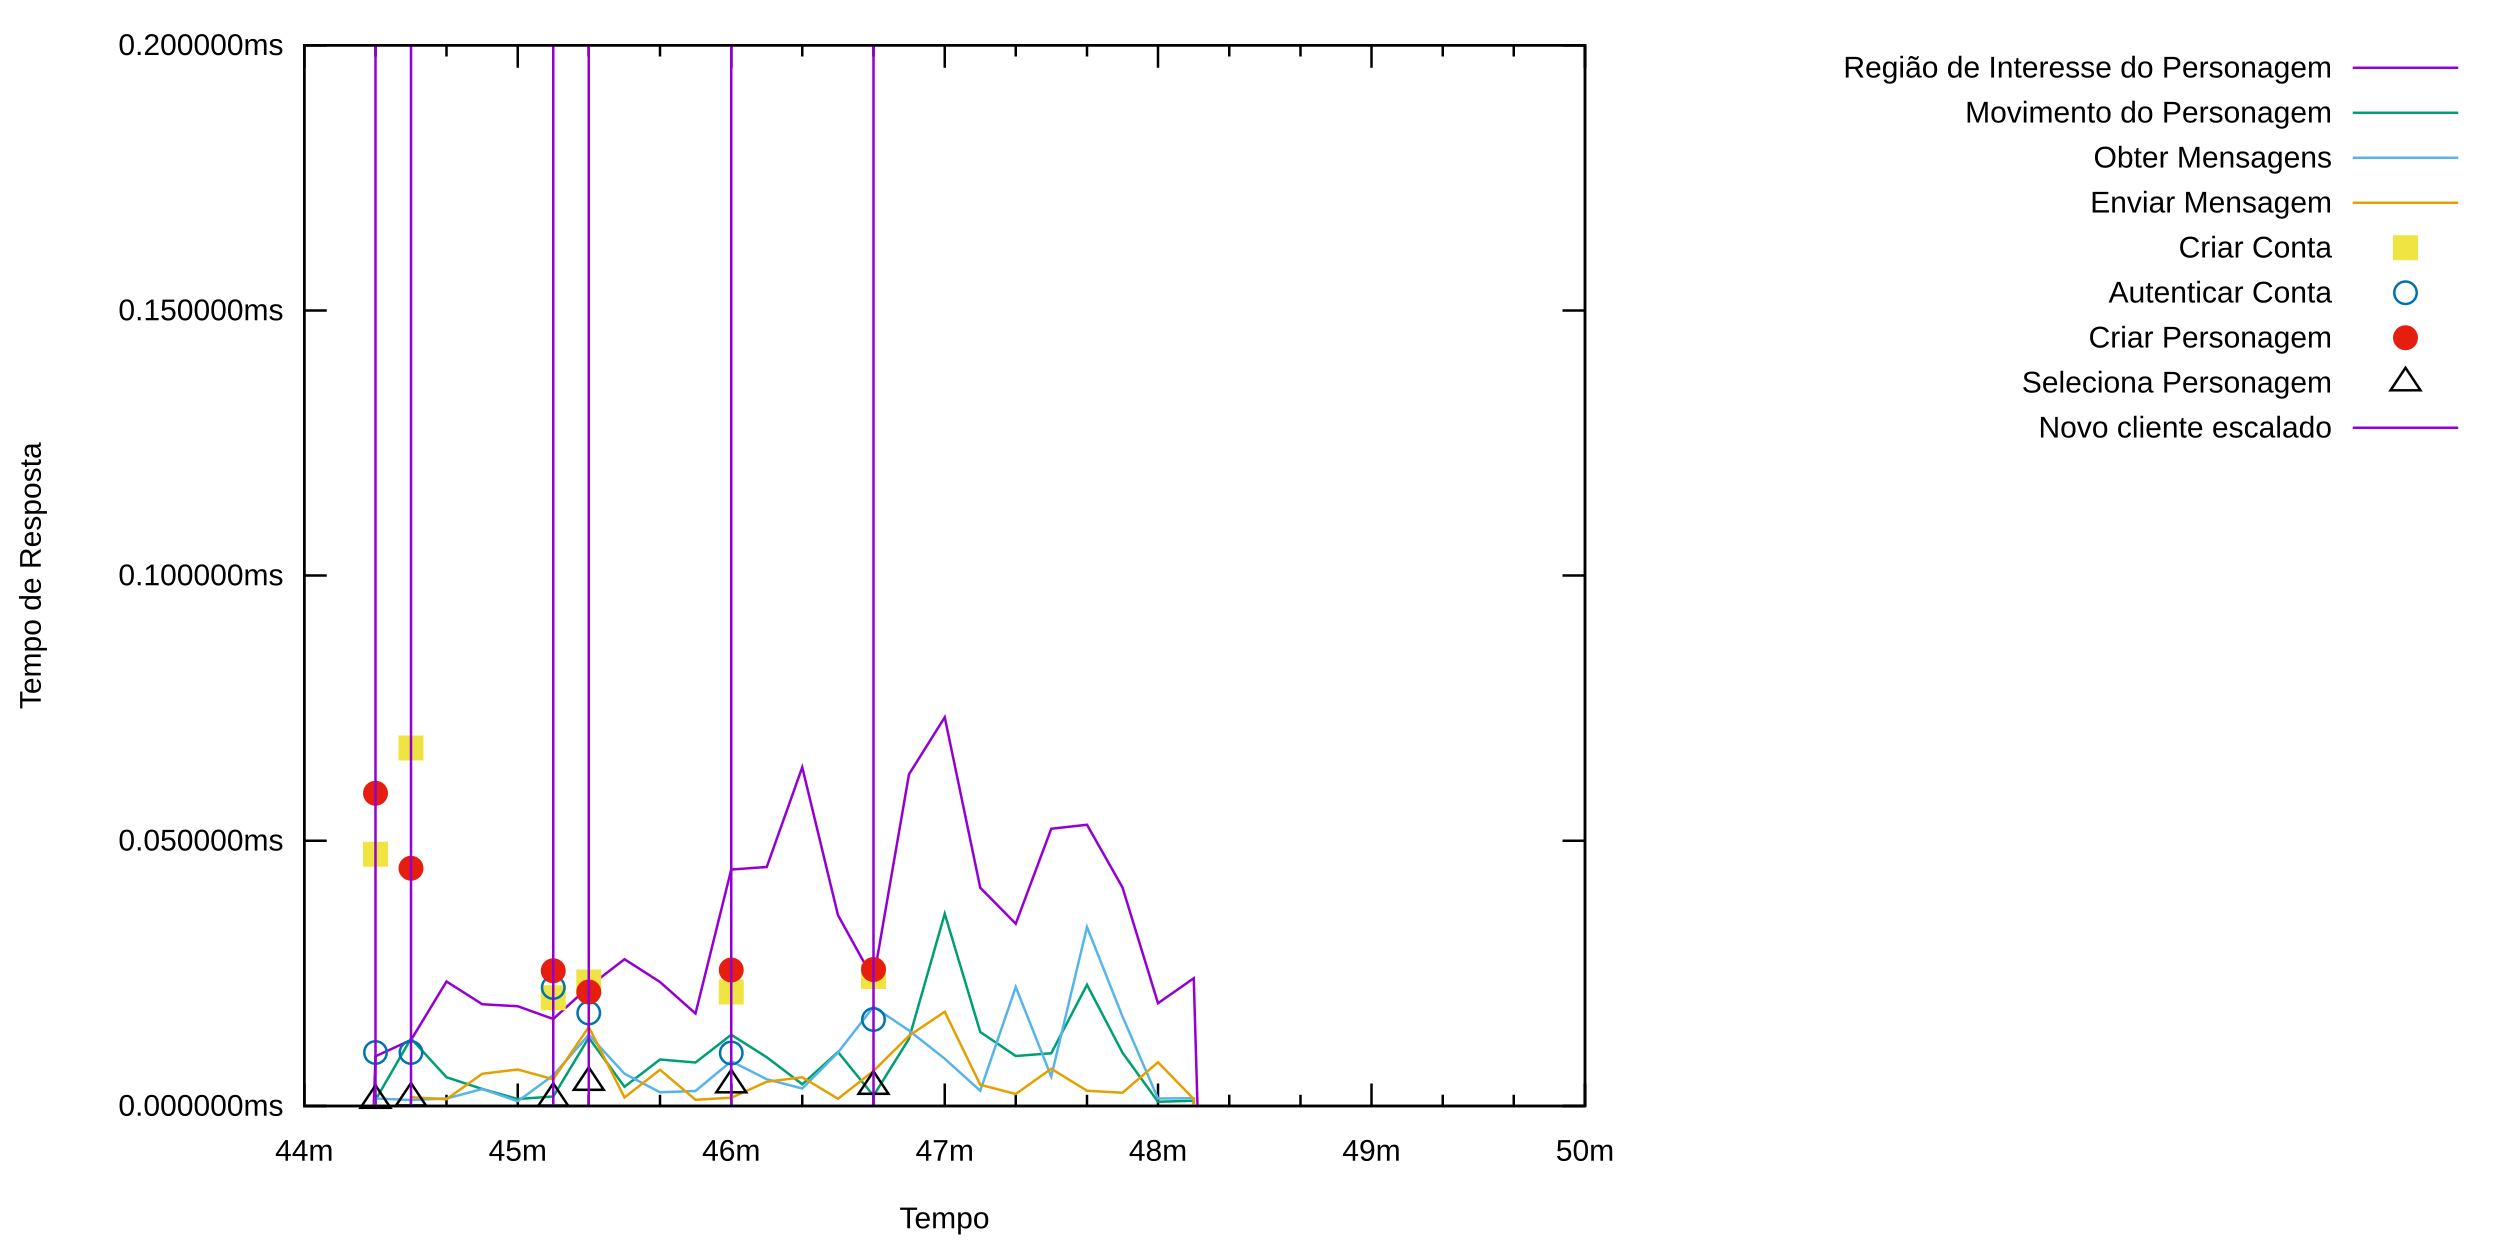
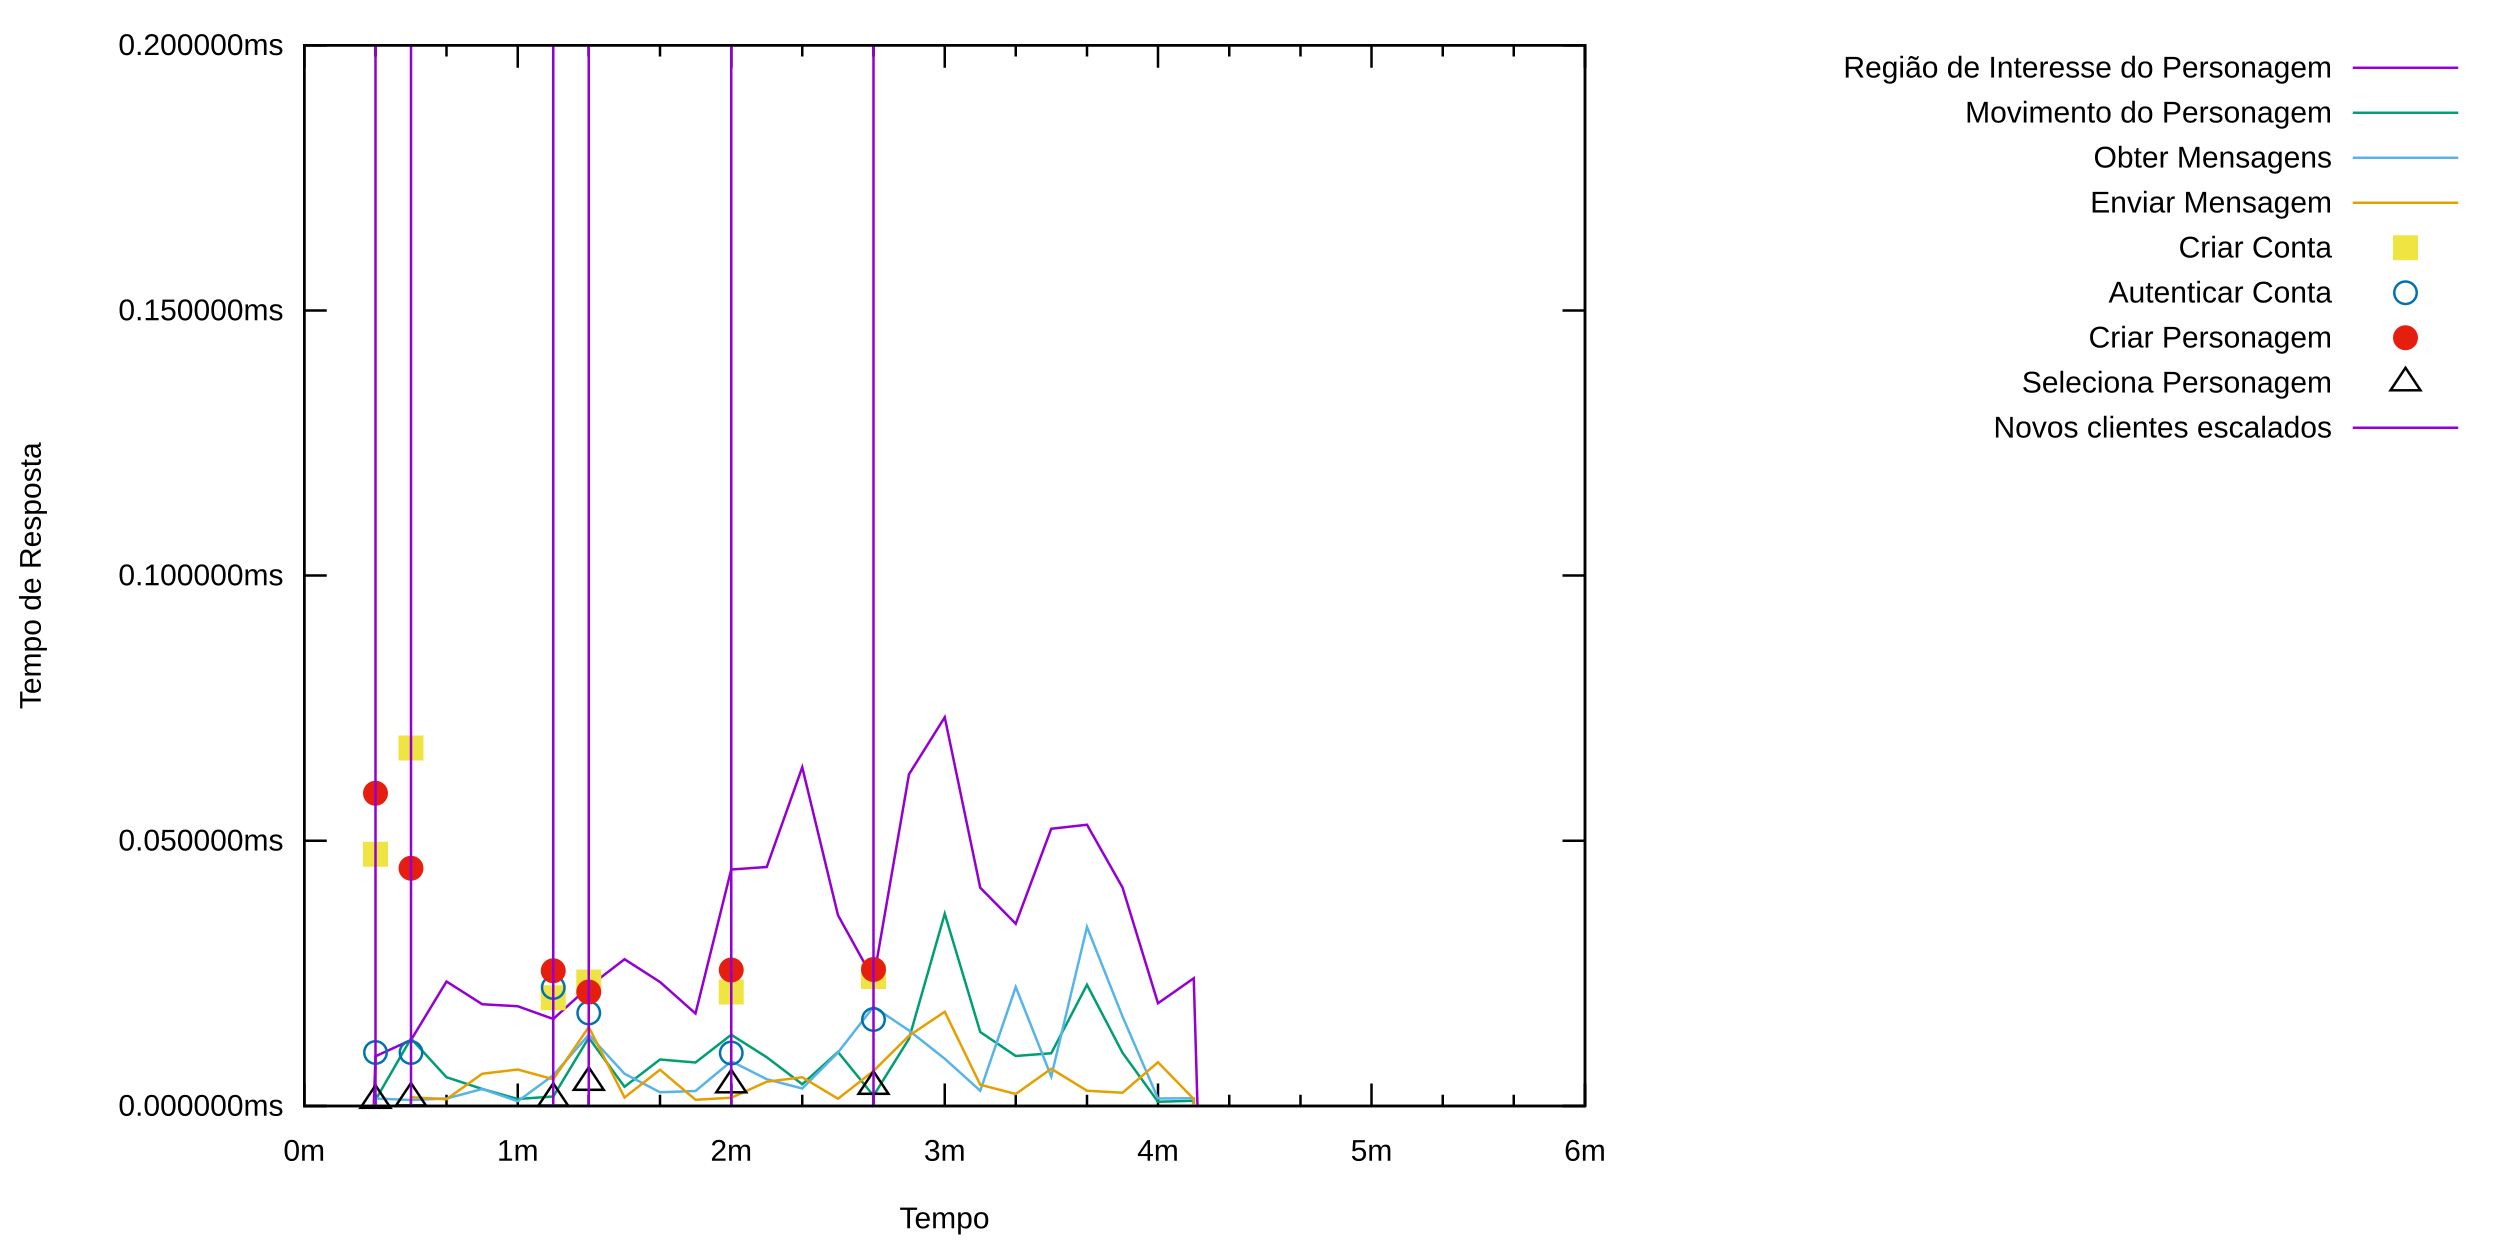
<svg xmlns="http://www.w3.org/2000/svg" xmlns:xlink="http://www.w3.org/1999/xlink" width="1000" height="500" viewBox="0 0 1000 500">
  <g id="gnuplot_canvas">
    <rect x="0" y="0" width="1000" height="500" fill="none" />
    <defs>
      <circle id="gpDot" r="0.5" stroke-width="0.5" stroke="currentColor" />
      <path id="gpPt0" stroke-width="0.222" stroke="currentColor" d="M-1,0 h2 M0,-1 v2" />
      <path id="gpPt1" stroke-width="0.222" stroke="currentColor" d="M-1,-1 L1,1 M1,-1 L-1,1" />
      <path id="gpPt2" stroke-width="0.222" stroke="currentColor" d="M-1,0 L1,0 M0,-1 L0,1 M-1,-1 L1,1 M-1,1 L1,-1" />
      <rect id="gpPt3" stroke-width="0.222" stroke="currentColor" x="-1" y="-1" width="2" height="2" />
      <rect id="gpPt4" stroke-width="0.222" stroke="currentColor" fill="currentColor" x="-1" y="-1" width="2" height="2" />
      <circle id="gpPt5" stroke-width="0.222" stroke="currentColor" cx="0" cy="0" r="1" />
      <use xlink:href="#gpPt5" id="gpPt6" fill="currentColor" stroke="none" />
      <path id="gpPt7" stroke-width="0.222" stroke="currentColor" d="M0,-1.33 L-1.33,0.67 L1.33,0.67 z" />
      <use xlink:href="#gpPt7" id="gpPt8" fill="currentColor" stroke="none" />
      <use xlink:href="#gpPt7" id="gpPt9" stroke="currentColor" transform="rotate(180)" />
      <use xlink:href="#gpPt9" id="gpPt10" fill="currentColor" stroke="none" />
      <use xlink:href="#gpPt3" id="gpPt11" stroke="currentColor" transform="rotate(45)" />
      <use xlink:href="#gpPt11" id="gpPt12" fill="currentColor" stroke="none" />
      <path id="gpPt13" stroke-width="0.222" stroke="currentColor" d="M0,1.330 L1.265,0.411 L0.782,-1.067 L-0.782,-1.076 L-1.265,0.411 z" />
      <use xlink:href="#gpPt13" id="gpPt14" fill="currentColor" stroke="none" />
      <filter id="textbox" filterUnits="objectBoundingBox" x="0" y="0" height="1" width="1">
        <feFlood flood-color="white" flood-opacity="1" result="bgnd" />
        <feComposite in="SourceGraphic" in2="bgnd" operator="atop" />
      </filter>
      <filter id="greybox" filterUnits="objectBoundingBox" x="0" y="0" height="1" width="1">
        <feFlood flood-color="lightgrey" flood-opacity="1" result="grey" />
        <feComposite in="SourceGraphic" in2="grey" operator="atop" />
      </filter>
    </defs>
    <g fill="none" color="white" stroke="black" stroke-width="1.00" stroke-linecap="butt" stroke-linejoin="miter">
</g>
    <g fill="none" color="black" stroke="currentColor" stroke-width="1.00" stroke-linecap="butt" stroke-linejoin="miter">
      <path stroke="black" d="M121.7,442.4 L130.7,442.4 M634.0,442.4 L625.0,442.4  " />
      <g transform="translate(113.4,446.3)" stroke="none" fill="black" font-family="Arial" font-size="12.00" text-anchor="end">
        <text>
          <tspan font-family="Arial">0.000000ms</tspan>
        </text>
      </g>
    </g>
    <g fill="none" color="black" stroke="currentColor" stroke-width="1.00" stroke-linecap="butt" stroke-linejoin="miter">
      <path stroke="black" d="M121.7,336.3 L130.7,336.3 M634.0,336.3 L625.0,336.3  " />
      <g transform="translate(113.4,340.2)" stroke="none" fill="black" font-family="Arial" font-size="12.00" text-anchor="end">
        <text>
          <tspan font-family="Arial">0.050000ms</tspan>
        </text>
      </g>
    </g>
    <g fill="none" color="black" stroke="currentColor" stroke-width="1.00" stroke-linecap="butt" stroke-linejoin="miter">
      <path stroke="black" d="M121.7,230.2 L130.7,230.2 M634.0,230.2 L625.0,230.2  " />
      <g transform="translate(113.4,234.1)" stroke="none" fill="black" font-family="Arial" font-size="12.00" text-anchor="end">
        <text>
          <tspan font-family="Arial">0.100000ms</tspan>
        </text>
      </g>
    </g>
    <g fill="none" color="black" stroke="currentColor" stroke-width="1.00" stroke-linecap="butt" stroke-linejoin="miter">
      <path stroke="black" d="M121.7,124.2 L130.7,124.2 M634.0,124.2 L625.0,124.2  " />
      <g transform="translate(113.4,128.1)" stroke="none" fill="black" font-family="Arial" font-size="12.00" text-anchor="end">
        <text>
          <tspan font-family="Arial">0.150000ms</tspan>
        </text>
      </g>
    </g>
    <g fill="none" color="black" stroke="currentColor" stroke-width="1.00" stroke-linecap="butt" stroke-linejoin="miter">
      <path stroke="black" d="M121.7,18.1 L130.7,18.1 M634.0,18.1 L625.0,18.1  " />
      <g transform="translate(113.4,22.0)" stroke="none" fill="black" font-family="Arial" font-size="12.00" text-anchor="end">
        <text>
          <tspan font-family="Arial">0.200000ms</tspan>
        </text>
      </g>
    </g>
    <g fill="none" color="black" stroke="currentColor" stroke-width="1.00" stroke-linecap="butt" stroke-linejoin="miter">
      <path stroke="black" d="M121.7,442.4 L121.7,433.4 M121.7,18.1 L121.7,27.1  " />
      <g transform="translate(121.7,464.3)" stroke="none" fill="black" font-family="Arial" font-size="12.00" text-anchor="middle">
        <text>
-           <tspan font-family="Arial">44m</tspan>
+           <tspan font-family="Arial">0m</tspan>
        </text>
      </g>
    </g>
    <g fill="none" color="black" stroke="currentColor" stroke-width="1.00" stroke-linecap="butt" stroke-linejoin="miter">
      <path stroke="black" d="M150.2,442.4 L150.2,437.9 M150.2,18.1 L150.2,22.6 M178.6,442.4 L178.6,437.9 M178.6,18.1 L178.6,22.6   M207.1,442.4 L207.1,433.4 M207.1,18.1 L207.1,27.1  " />
      <g transform="translate(207.1,464.3)" stroke="none" fill="black" font-family="Arial" font-size="12.00" text-anchor="middle">
        <text>
-           <tspan font-family="Arial">45m</tspan>
+           <tspan font-family="Arial">1m</tspan>
        </text>
      </g>
    </g>
    <g fill="none" color="black" stroke="currentColor" stroke-width="1.00" stroke-linecap="butt" stroke-linejoin="miter">
      <path stroke="black" d="M235.5,442.4 L235.5,437.9 M235.5,18.1 L235.5,22.6 M264.0,442.4 L264.0,437.9 M264.0,18.1 L264.0,22.6   M292.5,442.4 L292.5,433.4 M292.5,18.1 L292.5,27.1  " />
      <g transform="translate(292.5,464.3)" stroke="none" fill="black" font-family="Arial" font-size="12.00" text-anchor="middle">
        <text>
-           <tspan font-family="Arial">46m</tspan>
+           <tspan font-family="Arial">2m</tspan>
        </text>
      </g>
    </g>
    <g fill="none" color="black" stroke="currentColor" stroke-width="1.00" stroke-linecap="butt" stroke-linejoin="miter">
      <path stroke="black" d="M320.9,442.4 L320.9,437.9 M320.9,18.1 L320.9,22.6 M349.4,442.4 L349.4,437.9 M349.4,18.1 L349.4,22.6   M377.9,442.4 L377.9,433.4 M377.9,18.1 L377.9,27.1  " />
      <g transform="translate(377.9,464.3)" stroke="none" fill="black" font-family="Arial" font-size="12.00" text-anchor="middle">
        <text>
-           <tspan font-family="Arial">47m</tspan>
+           <tspan font-family="Arial">3m</tspan>
        </text>
      </g>
    </g>
    <g fill="none" color="black" stroke="currentColor" stroke-width="1.00" stroke-linecap="butt" stroke-linejoin="miter">
      <path stroke="black" d="M406.3,442.4 L406.3,437.9 M406.3,18.1 L406.3,22.6 M434.8,442.4 L434.8,437.9 M434.8,18.1 L434.8,22.6   M463.2,442.4 L463.2,433.4 M463.2,18.1 L463.2,27.1  " />
      <g transform="translate(463.2,464.3)" stroke="none" fill="black" font-family="Arial" font-size="12.00" text-anchor="middle">
        <text>
-           <tspan font-family="Arial">48m</tspan>
+           <tspan font-family="Arial">4m</tspan>
        </text>
      </g>
    </g>
    <g fill="none" color="black" stroke="currentColor" stroke-width="1.00" stroke-linecap="butt" stroke-linejoin="miter">
      <path stroke="black" d="M491.7,442.4 L491.7,437.9 M491.7,18.1 L491.7,22.6 M520.2,442.4 L520.2,437.9 M520.2,18.1 L520.2,22.6   M548.6,442.4 L548.6,433.4 M548.6,18.1 L548.6,27.1  " />
      <g transform="translate(548.6,464.3)" stroke="none" fill="black" font-family="Arial" font-size="12.00" text-anchor="middle">
        <text>
-           <tspan font-family="Arial">49m</tspan>
+           <tspan font-family="Arial">5m</tspan>
        </text>
      </g>
    </g>
    <g fill="none" color="black" stroke="currentColor" stroke-width="1.00" stroke-linecap="butt" stroke-linejoin="miter">
      <path stroke="black" d="M577.1,442.4 L577.1,437.9 M577.1,18.1 L577.1,22.6 M605.5,442.4 L605.5,437.9 M605.5,18.1 L605.5,22.6   M634.0,442.4 L634.0,433.4 M634.0,18.1 L634.0,27.1  " />
      <g transform="translate(634.0,464.3)" stroke="none" fill="black" font-family="Arial" font-size="12.00" text-anchor="middle">
        <text>
-           <tspan font-family="Arial">50m</tspan>
+           <tspan font-family="Arial">6m</tspan>
        </text>
      </g>
    </g>
    <g fill="none" color="black" stroke="currentColor" stroke-width="1.00" stroke-linecap="butt" stroke-linejoin="miter">
</g>
    <g fill="none" color="black" stroke="currentColor" stroke-width="1.00" stroke-linecap="butt" stroke-linejoin="miter">
      <path stroke="black" d="M121.7,18.1 L121.7,442.4 L634.0,442.4 L634.0,18.1 L121.7,18.1 Z  " />
    </g>
    <g fill="none" color="black" stroke="currentColor" stroke-width="1.00" stroke-linecap="butt" stroke-linejoin="miter">
      <g transform="translate(16.3,230.3) rotate(270)" stroke="none" fill="black" font-family="arial" font-size="12.00" text-anchor="middle">
        <text>
          <tspan font-family="arial">Tempo de Resposta</tspan>
        </text>
      </g>
    </g>
    <g fill="none" color="black" stroke="currentColor" stroke-width="1.00" stroke-linecap="butt" stroke-linejoin="miter">
      <g transform="translate(377.8,491.3)" stroke="none" fill="black" font-family="arial" font-size="12.00" text-anchor="middle">
        <text>
          <tspan font-family="arial">Tempo</tspan>
        </text>
      </g>
    </g>
    <g fill="none" color="black" stroke="currentColor" stroke-width="1.00" stroke-linecap="butt" stroke-linejoin="miter">
</g>
    <g id="gnuplot_plot_1">
      <g fill="none" color="black" stroke="currentColor" stroke-width="1.00" stroke-linecap="butt" stroke-linejoin="miter">
        <g transform="translate(932.8,31.0)" stroke="none" fill="black" font-family="arial" font-size="12.00" text-anchor="end">
          <text>
            <tspan font-family="arial">Região de Interesse do Personagem</tspan>
          </text>
        </g>
      </g>
      <g fill="none" color="black" stroke="currentColor" stroke-width="1.00" stroke-linecap="butt" stroke-linejoin="miter">
        <path stroke="rgb(148,   0, 211)" d="M941.1,27.1 L983.3,27.1 M149.5,442.4 L150.2,422.5 L164.4,416.0 L178.6,392.6 L192.9,401.7 L207.1,402.5   L221.3,407.6 L235.5,394.7 L249.8,383.7 L264.0,392.8 L278.2,405.4 L292.5,347.8 L306.7,346.8 L320.9,306.9   L335.2,366.1 L349.4,391.8 L363.6,309.7 L377.9,286.9 L392.1,355.1 L406.3,369.5 L420.5,331.5 L434.8,329.9   L449.0,355.0 L463.2,401.3 L477.5,391.3 L479.0,442.4  " />
      </g>
    </g>
    <g id="gnuplot_plot_2">
      <g fill="none" color="black" stroke="currentColor" stroke-width="1.00" stroke-linecap="butt" stroke-linejoin="miter">
        <g transform="translate(932.8,49.0)" stroke="none" fill="black" font-family="arial" font-size="12.00" text-anchor="end">
          <text>
            <tspan font-family="arial">Movimento do Personagem</tspan>
          </text>
        </g>
      </g>
      <g fill="none" color="black" stroke="currentColor" stroke-width="1.00" stroke-linecap="butt" stroke-linejoin="miter">
        <path stroke="rgb(  0, 158, 115)" d="M941.1,45.1 L983.3,45.1 M150.1,442.4 L150.2,440.0 L164.4,415.4 L178.6,430.9 L192.9,435.6 L207.1,439.6   L221.3,438.6 L235.5,415.1 L249.8,434.7 L264.0,423.8 L278.2,425.0 L292.5,413.9 L306.7,422.9 L320.9,433.7   L335.2,420.8 L349.4,438.3 L363.6,415.5 L377.9,365.5 L392.1,412.8 L406.3,422.4 L420.5,421.3 L434.8,393.9   L449.0,421.1 L463.2,440.7 L477.5,440.3 L477.5,442.4  " />
      </g>
    </g>
    <g id="gnuplot_plot_3">
      <g fill="none" color="black" stroke="currentColor" stroke-width="1.00" stroke-linecap="butt" stroke-linejoin="miter">
        <g transform="translate(932.8,67.0)" stroke="none" fill="black" font-family="arial" font-size="12.00" text-anchor="end">
          <text>
            <tspan font-family="arial">Obter Mensagens</tspan>
          </text>
        </g>
      </g>
      <g fill="none" color="black" stroke="currentColor" stroke-width="1.00" stroke-linecap="butt" stroke-linejoin="miter">
        <path stroke="rgb( 86, 180, 233)" d="M941.1,63.1 L983.3,63.1 M150.0,442.4 L150.2,439.4 L164.4,440.0 L178.6,439.4 L192.9,435.6 L207.1,440.5   L221.3,430.1 L235.5,413.9 L249.8,429.5 L264.0,436.9 L278.2,436.4 L292.5,424.5 L306.7,431.7 L320.9,435.4   L335.2,421.0 L349.4,402.7 L363.6,412.2 L377.9,423.5 L392.1,436.3 L406.3,394.8 L420.5,430.6 L434.8,370.8   L449.0,406.6 L463.2,439.4 L477.5,439.3 L477.6,442.4  " />
      </g>
    </g>
    <g id="gnuplot_plot_4">
      <g fill="none" color="black" stroke="currentColor" stroke-width="1.00" stroke-linecap="butt" stroke-linejoin="miter">
        <g transform="translate(932.8,85.0)" stroke="none" fill="black" font-family="arial" font-size="12.00" text-anchor="end">
          <text>
            <tspan font-family="arial">Enviar Mensagem</tspan>
          </text>
        </g>
      </g>
      <g fill="none" color="black" stroke="currentColor" stroke-width="1.00" stroke-linecap="butt" stroke-linejoin="miter">
        <path stroke="rgb(230, 159,   0)" d="M941.1,81.1 L983.3,81.1 M164.2,442.4 L164.4,438.9 L178.6,439.7 L192.9,429.5 L207.1,427.8 L221.3,431.7   L235.5,410.8 L249.8,439.0 L264.0,427.9 L278.2,439.9 L292.5,439.1 L306.7,432.7 L320.9,430.9 L335.2,439.5   L349.4,428.4 L363.6,414.3 L377.9,404.7 L392.1,433.9 L406.3,437.6 L420.5,427.5 L434.8,436.3 L449.0,437.1   L463.2,424.9 L477.5,439.6 L477.5,442.4  " />
      </g>
    </g>
    <g id="gnuplot_plot_5">
      <g fill="none" color="black" stroke="currentColor" stroke-width="1.00" stroke-linecap="butt" stroke-linejoin="miter">
        <g transform="translate(932.8,103.0)" stroke="none" fill="black" font-family="arial" font-size="12.00" text-anchor="end">
          <text>
            <tspan font-family="arial">Criar Conta</tspan>
          </text>
        </g>
      </g>
      <g fill="none" color="black" stroke="currentColor" stroke-width="1.00" stroke-linecap="butt" stroke-linejoin="miter">
        <use xlink:href="#gpPt4" transform="translate(150.2,341.7) scale(4.50)" color="rgb(240, 228,  66)" />
        <use xlink:href="#gpPt4" transform="translate(164.4,299.2) scale(4.50)" color="rgb(240, 228,  66)" />
        <use xlink:href="#gpPt4" transform="translate(221.3,399.1) scale(4.50)" color="rgb(240, 228,  66)" />
        <use xlink:href="#gpPt4" transform="translate(235.5,392.8) scale(4.50)" color="rgb(240, 228,  66)" />
        <use xlink:href="#gpPt4" transform="translate(292.5,396.8) scale(4.50)" color="rgb(240, 228,  66)" />
        <use xlink:href="#gpPt4" transform="translate(349.4,390.6) scale(4.50)" color="rgb(240, 228,  66)" />
        <use xlink:href="#gpPt4" transform="translate(962.2,99.1) scale(4.50)" color="rgb(240, 228,  66)" />
      </g>
    </g>
    <g id="gnuplot_plot_6">
      <g fill="none" color="black" stroke="currentColor" stroke-width="1.00" stroke-linecap="butt" stroke-linejoin="miter">
        <g transform="translate(932.8,121.0)" stroke="none" fill="black" font-family="arial" font-size="12.00" text-anchor="end">
          <text>
            <tspan font-family="arial">Autenticar Conta</tspan>
          </text>
        </g>
      </g>
      <g fill="none" color="black" stroke="currentColor" stroke-width="1.00" stroke-linecap="butt" stroke-linejoin="miter">
        <use xlink:href="#gpPt5" transform="translate(150.2,421.0) scale(4.50)" color="rgb(  0, 114, 178)" />
        <use xlink:href="#gpPt5" transform="translate(164.4,421.0) scale(4.50)" color="rgb(  0, 114, 178)" />
        <use xlink:href="#gpPt5" transform="translate(221.3,395.0) scale(4.50)" color="rgb(  0, 114, 178)" />
        <use xlink:href="#gpPt5" transform="translate(235.5,405.2) scale(4.50)" color="rgb(  0, 114, 178)" />
        <use xlink:href="#gpPt5" transform="translate(292.5,421.2) scale(4.50)" color="rgb(  0, 114, 178)" />
        <use xlink:href="#gpPt5" transform="translate(349.4,407.8) scale(4.50)" color="rgb(  0, 114, 178)" />
        <use xlink:href="#gpPt5" transform="translate(962.2,117.1) scale(4.50)" color="rgb(  0, 114, 178)" />
      </g>
    </g>
    <g id="gnuplot_plot_7">
      <g fill="none" color="black" stroke="currentColor" stroke-width="1.00" stroke-linecap="butt" stroke-linejoin="miter">
        <g transform="translate(932.8,139.0)" stroke="none" fill="black" font-family="arial" font-size="12.00" text-anchor="end">
          <text>
            <tspan font-family="arial">Criar Personagem</tspan>
          </text>
        </g>
      </g>
      <g fill="none" color="black" stroke="currentColor" stroke-width="1.00" stroke-linecap="butt" stroke-linejoin="miter">
        <use xlink:href="#gpPt6" transform="translate(150.2,317.3) scale(4.50)" color="rgb(229,  30,  16)" />
        <use xlink:href="#gpPt6" transform="translate(164.4,347.3) scale(4.50)" color="rgb(229,  30,  16)" />
        <use xlink:href="#gpPt6" transform="translate(221.3,388.3) scale(4.50)" color="rgb(229,  30,  16)" />
        <use xlink:href="#gpPt6" transform="translate(235.5,396.8) scale(4.50)" color="rgb(229,  30,  16)" />
        <use xlink:href="#gpPt6" transform="translate(292.5,388.0) scale(4.50)" color="rgb(229,  30,  16)" />
        <use xlink:href="#gpPt6" transform="translate(349.4,387.8) scale(4.50)" color="rgb(229,  30,  16)" />
        <use xlink:href="#gpPt6" transform="translate(962.2,135.1) scale(4.50)" color="rgb(229,  30,  16)" />
      </g>
    </g>
    <g id="gnuplot_plot_8">
      <g fill="none" color="black" stroke="currentColor" stroke-width="1.00" stroke-linecap="butt" stroke-linejoin="miter">
        <g transform="translate(932.8,157.0)" stroke="none" fill="black" font-family="arial" font-size="12.00" text-anchor="end">
          <text>
            <tspan font-family="arial">Seleciona Personagem</tspan>
          </text>
        </g>
      </g>
      <g fill="none" color="black" stroke="currentColor" stroke-width="1.00" stroke-linecap="butt" stroke-linejoin="miter">
        <use xlink:href="#gpPt7" transform="translate(150.2,440.1) scale(4.50)" color="rgb(  0,   0,   0)" />
        <use xlink:href="#gpPt7" transform="translate(164.4,439.2) scale(4.50)" color="rgb(  0,   0,   0)" />
        <use xlink:href="#gpPt7" transform="translate(221.3,439.3) scale(4.50)" color="rgb(  0,   0,   0)" />
        <use xlink:href="#gpPt7" transform="translate(235.5,432.9) scale(4.50)" color="rgb(  0,   0,   0)" />
        <use xlink:href="#gpPt7" transform="translate(292.5,433.9) scale(4.50)" color="rgb(  0,   0,   0)" />
        <use xlink:href="#gpPt7" transform="translate(349.4,434.5) scale(4.50)" color="rgb(  0,   0,   0)" />
        <use xlink:href="#gpPt7" transform="translate(962.2,153.1) scale(4.50)" color="rgb(  0,   0,   0)" />
      </g>
    </g>
    <g id="gnuplot_plot_9">
      <g fill="none" color="black" stroke="currentColor" stroke-width="1.00" stroke-linecap="butt" stroke-linejoin="miter">
        <g transform="translate(932.8,175.0)" stroke="none" fill="black" font-family="arial" font-size="12.00" text-anchor="end">
          <text>
-             <tspan font-family="arial">Novo cliente escalado</tspan>
+             <tspan font-family="arial">Novos clientes escalados</tspan>
          </text>
        </g>
      </g>
      <g fill="none" color="black" stroke="currentColor" stroke-width="1.00" stroke-linecap="butt" stroke-linejoin="miter">
        <path stroke="rgb(148,   0, 211)" d="M941.1,171.1 L983.3,171.1 M121.7,442.4 M135.9,442.4 M150.2,442.4 L150.2,18.1 M164.4,442.4 L164.4,18.1   M178.6,442.4 M192.9,442.4 M207.1,442.4 M221.3,442.4 L221.3,18.1 M235.5,442.4 L235.5,18.1 M249.8,442.4   M264.0,442.4 M278.2,442.4 M292.5,442.4 L292.5,18.1 M306.7,442.4 M320.9,442.4 M335.2,442.4 M349.4,442.4   L349.4,18.1 M363.6,442.4 M377.9,442.4 M392.1,442.4 M406.3,442.4 M420.5,442.4 M434.8,442.4 M449.0,442.4   M463.2,442.4 M477.5,442.4 M491.7,442.4 M505.9,442.4 M520.2,442.4 M534.4,442.4 M548.6,442.4 M562.8,442.4   M577.1,442.4 M591.3,442.4 M605.5,442.4 M619.8,442.4 M634.0,442.4  " />
      </g>
    </g>
    <g fill="none" color="white" stroke="rgb(148,   0, 211)" stroke-width="2.00" stroke-linecap="butt" stroke-linejoin="miter">
</g>
    <g fill="none" color="black" stroke="currentColor" stroke-width="2.00" stroke-linecap="butt" stroke-linejoin="miter">
</g>
    <g fill="none" color="black" stroke="black" stroke-width="1.00" stroke-linecap="butt" stroke-linejoin="miter">
</g>
    <g fill="none" color="black" stroke="currentColor" stroke-width="1.00" stroke-linecap="butt" stroke-linejoin="miter">
      <path stroke="black" d="M121.7,18.1 L121.7,442.4 L634.0,442.4 L634.0,18.1 L121.7,18.1 Z  " />
    </g>
    <g fill="none" color="black" stroke="currentColor" stroke-width="1.00" stroke-linecap="butt" stroke-linejoin="miter">
</g>
  </g>
</svg>
